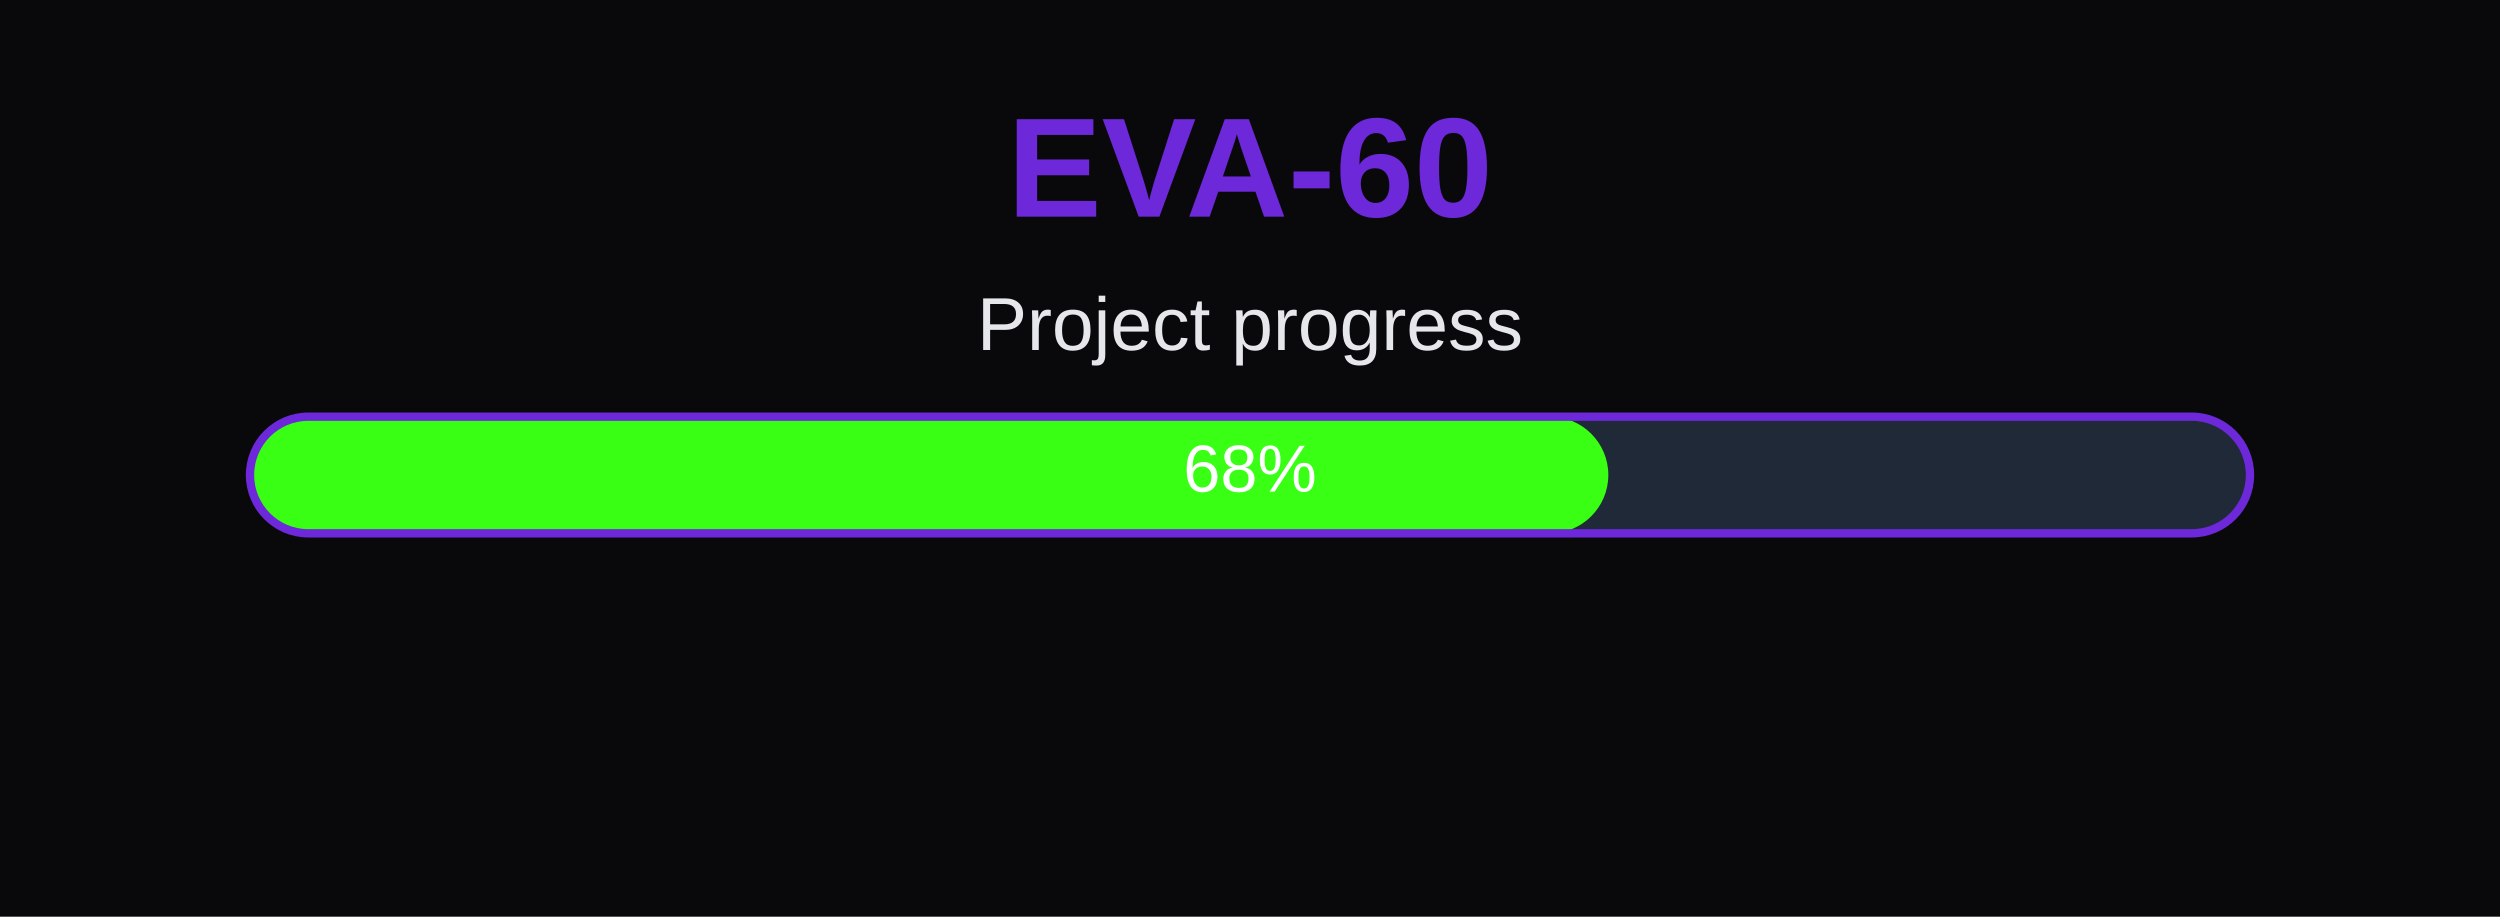
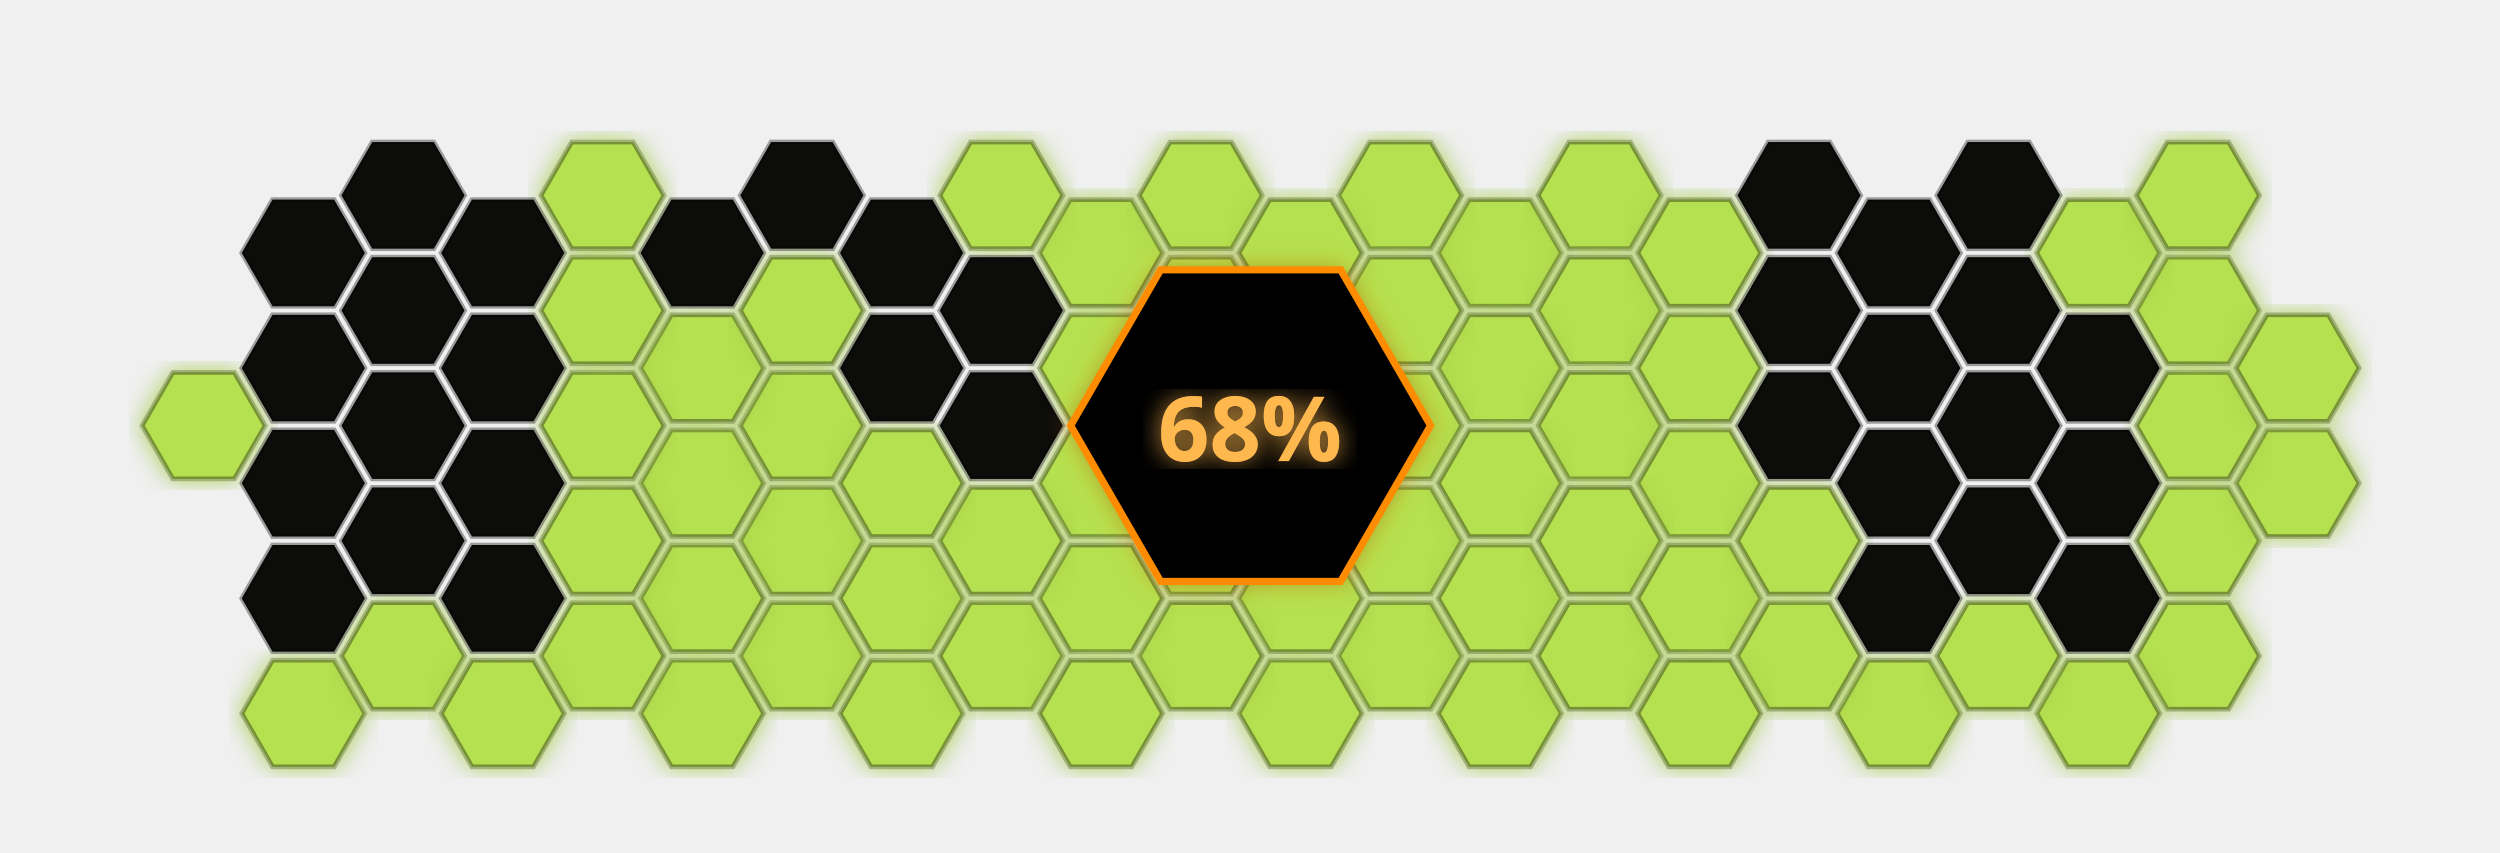
- <svg xmlns="http://www.w3.org/2000/svg" width="600" height="220" viewBox="0 0 600 220">
-   <rect width="600" height="220" fill="#09090B" />
-   <text x="300.0" y="52" text-anchor="middle" font-family="Orbitron, Arial, sans-serif" font-size="34" font-weight="700" fill="#6D28D9">EVA-60</text>
-   <text x="300.0" y="84" text-anchor="middle" font-family="Arial, sans-serif" font-size="18" fill="#E5E7EB">Project progress</text>
-   <rect x="60" y="100" width="480" height="28" rx="14" fill="#1F2937" />
-   <rect x="60" y="100" width="326" height="28" rx="14" fill="#39FF14" />
-   <rect x="60" y="100" width="480" height="28" rx="14" fill="none" stroke="#6D28D9" stroke-width="2" />
-   <text x="300.0" y="118" text-anchor="middle" font-family="Arial, sans-serif" font-size="16" fill="#FFFFFF">68%</text>
+ <svg xmlns="http://www.w3.org/2000/svg" viewBox="0 0 528 180">
+   <style>
+     @font-face {
+       font-family: Orbitron;
+       font-weight: 900;
+       src: url("https://fonts.gstatic.com/s/orbitron/v35/yMJMMIlzdpvBhQQL_SC3X9yhF25-T1nysimBoWgz.woff2") format("woff2");
+     }
+     @keyframes charge {
+       0%, 100% { fill: #0c0c0a; }
+       50%      { fill: #FF8C00; }
+     }
+   </style>
+   <defs>
+     <filter id="g">
+       <feGaussianBlur stdDeviation="2.5" result="blur" />
+       <feMerge>
+         <feMergeNode in="blur" />
+         <feMergeNode in="SourceGraphic" />
+       </feMerge>
+     </filter>
+   </defs>
+   <polygon points="182.36,138.53 175.86,149.79 162.86,149.79 156.36,138.53 162.86,127.27 175.86,127.27" fill="#b5e050" stroke="rgba(0,0,0,0.35)" stroke-width="1" filter="url(#g)" />
+   <polygon points="182.36,114.21 175.86,125.47 162.86,125.47 156.36,114.21 162.86,102.95 175.86,102.95" fill="#b5e050" stroke="rgba(0,0,0,0.35)" stroke-width="1" filter="url(#g)" />
+   <polygon points="203.42,150.69 196.92,161.95 183.92,161.95 177.42,150.69 183.92,139.43 196.92,139.43" fill="#b5e050" stroke="rgba(0,0,0,0.35)" stroke-width="1" filter="url(#g)" />
+   <polygon points="161.30,150.69 154.80,161.95 141.80,161.95 135.30,150.69 141.80,139.43 154.80,139.43" fill="#b5e050" stroke="rgba(0,0,0,0.35)" stroke-width="1" filter="url(#g)" />
+   <polygon points="161.30,126.37 154.80,137.63 141.80,137.63 135.30,126.37 141.80,115.11 154.80,115.11" fill="#b5e050" stroke="rgba(0,0,0,0.35)" stroke-width="1" filter="url(#g)" />
+   <polygon points="308.72,138.53 302.22,149.79 289.22,149.79 282.72,138.53 289.22,127.27 302.22,127.27" fill="#b5e050" stroke="rgba(0,0,0,0.35)" stroke-width="1" filter="url(#g)" />
+   <polygon points="287.66,150.69 281.16,161.95 268.16,161.95 261.66,150.69 268.16,139.43 281.16,139.43" fill="#b5e050" stroke="rgba(0,0,0,0.35)" stroke-width="1" filter="url(#g)" />
+   <polygon points="287.66,126.37 281.16,137.63 268.16,137.63 261.66,126.37 268.16,115.11 281.16,115.11" fill="#b5e050" stroke="rgba(0,0,0,0.35)" stroke-width="1" filter="url(#g)" />
+   <polygon points="161.30,102.05 154.80,113.31 141.80,113.31 135.30,102.05 141.80,90.79 154.80,90.79" fill="#b5e050" stroke="rgba(0,0,0,0.35)" stroke-width="1" filter="url(#g)" />
+   <polygon points="308.72,114.21 302.22,125.47 289.22,125.47 282.72,114.21 289.22,102.95 302.22,102.95" fill="#b5e050" stroke="rgba(0,0,0,0.35)" stroke-width="1" filter="url(#g)" />
+   <polygon points="329.78,53.42 323.28,64.68 310.28,64.68 303.78,53.42 310.28,42.16 323.28,42.16" fill="#b5e050" stroke="rgba(0,0,0,0.35)" stroke-width="1" filter="url(#g)" />
+   <polygon points="350.84,41.26 344.34,52.52 331.34,52.52 324.84,41.26 331.34,30.00 344.34,30.00" fill="#b5e050" stroke="rgba(0,0,0,0.35)" stroke-width="1" filter="url(#g)" />
+   <polygon points="203.42,126.37 196.92,137.63 183.92,137.63 177.42,126.37 183.92,115.11 196.92,115.11" fill="#b5e050" stroke="rgba(0,0,0,0.35)" stroke-width="1" filter="url(#g)" />
+   <polygon points="329.78,150.69 323.28,161.95 310.28,161.95 303.78,150.69 310.28,139.43 323.28,139.43" fill="#b5e050" stroke="rgba(0,0,0,0.35)" stroke-width="1" filter="url(#g)" />
+   <polygon points="182.36,89.89 175.86,101.15 162.86,101.15 156.36,89.89 162.86,78.64 175.86,78.64" fill="#b5e050" stroke="rgba(0,0,0,0.35)" stroke-width="1" filter="url(#g)" />
+   <polygon points="266.60,114.21 260.10,125.47 247.10,125.47 240.60,114.21 247.10,102.95 260.10,102.95" fill="#b5e050" stroke="rgba(0,0,0,0.35)" stroke-width="1" filter="url(#g)" />
+   <polygon points="477.20,138.53 470.70,149.79 457.70,149.79 451.20,138.53 457.70,127.27 470.70,127.27" fill="#b5e050" stroke="rgba(0,0,0,0.35)" stroke-width="1" filter="url(#g)" />
+   <polygon points="350.84,65.58 344.34,76.83 331.34,76.83 324.84,65.58 331.34,54.32 344.34,54.32" fill="#b5e050" stroke="rgba(0,0,0,0.35)" stroke-width="1" filter="url(#g)" />
+   <polygon points="477.20,114.21 470.70,125.47 457.70,125.47 451.20,114.21 457.70,102.95 470.70,102.95" fill="#b5e050" stroke="rgba(0,0,0,0.35)" stroke-width="1" filter="url(#g)" />
+   <polygon points="140.24,138.53 133.74,149.79 120.74,149.79 114.24,138.53 120.74,127.27 133.74,127.27" fill="#b5e050" stroke="rgba(0,0,0,0.35)" stroke-width="1" filter="url(#g)" />
+   <polygon points="224.48,138.53 217.98,149.79 204.98,149.79 198.48,138.53 204.98,127.27 217.98,127.27" fill="#b5e050" stroke="rgba(0,0,0,0.35)" stroke-width="1" filter="url(#g)" />
+   <polygon points="498.26,102.05 491.76,113.31 478.76,113.31 472.26,102.05 478.76,90.79 491.76,90.79" fill="#b5e050" stroke="rgba(0,0,0,0.35)" stroke-width="1" filter="url(#g)" />
+   <polygon points="266.60,138.53 260.10,149.79 247.10,149.79 240.60,138.53 247.10,127.27 260.10,127.27" fill="#b5e050" stroke="rgba(0,0,0,0.35)" stroke-width="1" filter="url(#g)" />
+   <polygon points="477.20,89.89 470.70,101.15 457.70,101.15 451.20,89.89 457.70,78.64 470.70,78.64" fill="#b5e050" stroke="rgba(0,0,0,0.35)" stroke-width="1" filter="url(#g)" />
+   <polygon points="329.78,77.74 323.28,88.99 310.28,88.99 303.78,77.74 310.28,66.48 323.28,66.48" fill="#b5e050" stroke="rgba(0,0,0,0.35)" stroke-width="1" filter="url(#g)" />
+   <polygon points="77.06,150.69 70.56,161.95 57.56,161.95 51.06,150.69 57.56,139.43 70.56,139.43" fill="#b5e050" stroke="rgba(0,0,0,0.35)" stroke-width="1" filter="url(#g)" />
+   <polygon points="140.24,114.21 133.74,125.47 120.74,125.47 114.24,114.21 120.74,102.95 133.74,102.95" fill="#b5e050" stroke="rgba(0,0,0,0.35)" stroke-width="1" filter="url(#g)" />
+   <polygon points="161.30,77.74 154.80,88.99 141.80,88.99 135.30,77.74 141.80,66.48 154.80,66.48" fill="#b5e050" stroke="rgba(0,0,0,0.35)" stroke-width="1" filter="url(#g)" />
+   <polygon points="308.72,89.89 302.22,101.15 289.22,101.15 282.72,89.89 289.22,78.64 302.22,78.64" fill="#b5e050" stroke="rgba(0,0,0,0.35)" stroke-width="1" filter="url(#g)" />
+   <polygon points="329.78,126.37 323.28,137.63 310.28,137.63 303.78,126.37 310.28,115.11 323.28,115.11" fill="#b5e050" stroke="rgba(0,0,0,0.35)" stroke-width="1" filter="url(#g)" />
+   <polygon points="266.60,65.58 260.10,76.83 247.10,76.83 240.60,65.58 247.10,54.32 260.10,54.32" fill="#b5e050" stroke="rgba(0,0,0,0.35)" stroke-width="1" filter="url(#g)" />
+   <polygon points="477.20,65.58 470.70,76.83 457.70,76.83 451.20,65.58 457.70,54.32 470.70,54.32" fill="#b5e050" stroke="rgba(0,0,0,0.35)" stroke-width="1" filter="url(#g)" />
+   <polygon points="308.72,41.26 302.22,52.52 289.22,52.52 282.72,41.26 289.22,30.00 302.22,30.00" fill="#b5e050" stroke="rgba(0,0,0,0.35)" stroke-width="1" filter="url(#g)" />
+   <polygon points="140.24,89.89 133.74,101.15 120.74,101.15 114.24,89.89 120.74,78.64 133.74,78.64" fill="#b5e050" stroke="rgba(0,0,0,0.35)" stroke-width="1" filter="url(#g)" />
+   <polygon points="350.84,89.89 344.34,101.15 331.34,101.15 324.84,89.89 331.34,78.64 344.34,78.64" fill="#b5e050" stroke="rgba(0,0,0,0.35)" stroke-width="1" filter="url(#g)" />
+   <polygon points="329.78,102.05 323.28,113.31 310.28,113.31 303.78,102.05 310.28,90.79 323.28,90.79" fill="#b5e050" stroke="rgba(0,0,0,0.35)" stroke-width="1" filter="url(#g)" />
+   <polygon points="245.54,77.74 239.04,88.99 226.04,88.99 219.54,77.74 226.04,66.48 239.04,66.48" fill="#b5e050" stroke="rgba(0,0,0,0.35)" stroke-width="1" filter="url(#g)" />
+   <polygon points="371.90,102.05 365.40,113.31 352.40,113.31 345.90,102.05 352.40,90.79 365.40,90.79" fill="#b5e050" stroke="rgba(0,0,0,0.35)" stroke-width="1" filter="url(#g)" />
+   <polygon points="140.24,65.58 133.74,76.83 120.74,76.83 114.24,65.58 120.74,54.32 133.74,54.32" fill="#b5e050" stroke="rgba(0,0,0,0.35)" stroke-width="1" filter="url(#g)" />
+   <polygon points="245.54,102.05 239.04,113.31 226.04,113.31 219.54,102.05 226.04,90.79 239.04,90.79" fill="#b5e050" stroke="rgba(0,0,0,0.35)" stroke-width="1" filter="url(#g)" />
+   <polygon points="414.02,150.69 407.52,161.95 394.52,161.95 388.02,150.69 394.52,139.43 407.52,139.43" fill="#b5e050" stroke="rgba(0,0,0,0.35)" stroke-width="1" filter="url(#g)" />
+   <polygon points="308.72,65.58 302.22,76.83 289.22,76.83 282.72,65.58 289.22,54.32 302.22,54.32" fill="#b5e050" stroke="rgba(0,0,0,0.35)" stroke-width="1" filter="url(#g)" />
+   <polygon points="371.90,77.74 365.40,88.99 352.40,88.99 345.90,77.74 352.40,66.48 365.40,66.48" fill="#b5e050" stroke="rgba(0,0,0,0.35)" stroke-width="1" filter="url(#g)" />
+   <polygon points="98.12,138.53 91.62,149.79 78.62,149.79 72.12,138.53 78.62,127.27 91.62,127.27" fill="#b5e050" stroke="rgba(0,0,0,0.35)" stroke-width="1" filter="url(#g)" />
+   <polygon points="245.54,53.42 239.04,64.68 226.04,64.68 219.54,53.42 226.04,42.16 239.04,42.16" fill="#b5e050" stroke="rgba(0,0,0,0.35)" stroke-width="1" filter="url(#g)" />
+   <polygon points="456.14,53.42 449.64,64.68 436.64,64.68 430.14,53.42 436.64,42.16 449.64,42.16" fill="#b5e050" stroke="rgba(0,0,0,0.35)" stroke-width="1" filter="url(#g)" />
+   <polygon points="456.14,150.69 449.64,161.95 436.64,161.95 430.14,150.69 436.64,139.43 449.64,139.43" fill="#b5e050" stroke="rgba(0,0,0,0.35)" stroke-width="1" filter="url(#g)" />
+   <polygon points="477.20,41.26 470.70,52.52 457.70,52.52 451.20,41.26 457.70,30.00 470.70,30.00" fill="#b5e050" stroke="rgba(0,0,0,0.35)" stroke-width="1" filter="url(#g)" />
+   <polygon points="245.54,126.37 239.04,137.63 226.04,137.63 219.54,126.37 226.04,115.11 239.04,115.11" fill="#b5e050" stroke="rgba(0,0,0,0.35)" stroke-width="1" filter="url(#g)" />
+   <polygon points="245.54,150.69 239.04,161.95 226.04,161.95 219.54,150.69 226.04,139.43 239.04,139.43" fill="#b5e050" stroke="rgba(0,0,0,0.35)" stroke-width="1" filter="url(#g)" />
+   <polygon points="350.84,138.53 344.34,149.79 331.34,149.79 324.84,138.53 331.34,127.27 344.34,127.27" fill="#b5e050" stroke="rgba(0,0,0,0.35)" stroke-width="1" filter="url(#g)" />
+   <polygon points="350.84,114.21 344.34,125.47 331.34,125.47 324.84,114.21 331.34,102.95 344.34,102.95" fill="#b5e050" stroke="rgba(0,0,0,0.35)" stroke-width="1" filter="url(#g)" />
+   <polygon points="371.90,126.37 365.40,137.63 352.40,137.63 345.90,126.37 352.40,115.11 365.40,115.11" fill="#b5e050" stroke="rgba(0,0,0,0.35)" stroke-width="1" filter="url(#g)" />
+   <polygon points="224.48,114.21 217.98,125.47 204.98,125.47 198.48,114.21 204.98,102.95 217.98,102.95" fill="#b5e050" stroke="rgba(0,0,0,0.35)" stroke-width="1" filter="url(#g)" />
+   <polygon points="203.42,102.05 196.92,113.31 183.92,113.31 177.42,102.05 183.92,90.79 196.92,90.79" fill="#b5e050" stroke="rgba(0,0,0,0.35)" stroke-width="1" filter="url(#g)" />
+   <polygon points="392.96,138.53 386.46,149.79 373.46,149.79 366.96,138.53 373.46,127.27 386.46,127.27" fill="#b5e050" stroke="rgba(0,0,0,0.35)" stroke-width="1" filter="url(#g)" />
+   <polygon points="435.08,138.53 428.58,149.79 415.58,149.79 409.08,138.53 415.58,127.27 428.58,127.27" fill="#b5e050" stroke="rgba(0,0,0,0.35)" stroke-width="1" filter="url(#g)" />
+   <polygon points="119.18,150.69 112.68,161.95 99.68,161.95 93.18,150.69 99.68,139.43 112.68,139.43" fill="#b5e050" stroke="rgba(0,0,0,0.35)" stroke-width="1" filter="url(#g)" />
+   <polygon points="224.48,41.26 217.98,52.52 204.98,52.52 198.48,41.26 204.98,30.00 217.98,30.00" fill="#b5e050" stroke="rgba(0,0,0,0.35)" stroke-width="1" filter="url(#g)" />
+   <polygon points="371.90,53.42 365.40,64.68 352.40,64.68 345.90,53.42 352.40,42.16 365.40,42.16" fill="#b5e050" stroke="rgba(0,0,0,0.35)" stroke-width="1" filter="url(#g)" />
+   <polygon points="182.36,65.58 175.86,76.83 162.86,76.83 156.36,65.58 162.86,54.32 175.86,54.32" fill="#b5e050" stroke="rgba(0,0,0,0.35)" stroke-width="1" filter="url(#g)" />
+   <polygon points="140.24,41.26 133.74,52.52 120.74,52.52 114.24,41.26 120.74,30.00 133.74,30.00" fill="#b5e050" stroke="rgba(0,0,0,0.35)" stroke-width="1" filter="url(#g)" />
+   <polygon points="392.96,114.21 386.46,125.47 373.46,125.47 366.96,114.21 373.46,102.95 386.46,102.95" fill="#b5e050" stroke="rgba(0,0,0,0.35)" stroke-width="1" filter="url(#g)" />
+   <polygon points="56.00,89.89 49.50,101.15 36.50,101.15 30.00,89.89 36.50,78.64 49.50,78.64" fill="#b5e050" stroke="rgba(0,0,0,0.35)" stroke-width="1" filter="url(#g)" />
+   <polygon points="266.60,41.26 260.10,52.52 247.10,52.52 240.60,41.26 247.10,30.00 260.10,30.00" fill="#b5e050" stroke="rgba(0,0,0,0.35)" stroke-width="1" filter="url(#g)" />
+   <polygon points="498.26,77.74 491.76,88.99 478.76,88.99 472.26,77.74 478.76,66.48 491.76,66.48" fill="#b5e050" stroke="rgba(0,0,0,0.35)" stroke-width="1" filter="url(#g)" />
+   <polygon points="287.66,53.42 281.16,64.68 268.16,64.68 261.66,53.42 268.16,42.16 281.16,42.16" fill="#b5e050" stroke="rgba(0,0,0,0.35)" stroke-width="1" filter="url(#g)" />
+   <polygon points="371.90,150.69 365.40,161.95 352.40,161.95 345.90,150.69 352.40,139.43 365.40,139.43" fill="#b5e050" stroke="rgba(0,0,0,0.35)" stroke-width="1" filter="url(#g)" />
+   <polygon points="161.30,53.42 154.80,64.68 141.80,64.68 135.30,53.42 141.80,42.16 154.80,42.16" fill="#0c0c0a" stroke="rgba(0,0,0,0.35)" stroke-width="1" style="animation: charge 5.0s ease-in-out infinite; animation-delay: 0.000s;" />
+   <polygon points="456.14,77.74 449.64,88.99 436.64,88.99 430.14,77.74 436.64,66.48 449.64,66.48" fill="#0c0c0a" stroke="rgba(0,0,0,0.35)" stroke-width="1" style="animation: charge 5.0s ease-in-out infinite; animation-delay: 0.333s;" />
+   <polygon points="77.06,126.37 70.56,137.63 57.56,137.63 51.06,126.37 57.56,115.11 70.56,115.11" fill="#0c0c0a" stroke="rgba(0,0,0,0.35)" stroke-width="1" style="animation: charge 5.0s ease-in-out infinite; animation-delay: 0.667s;" />
+   <polygon points="224.48,65.58 217.98,76.83 204.98,76.83 198.48,65.58 204.98,54.32 217.98,54.32" fill="#0c0c0a" stroke="rgba(0,0,0,0.35)" stroke-width="1" style="animation: charge 5.0s ease-in-out infinite; animation-delay: 1.000s;" />
+   <polygon points="224.48,89.89 217.98,101.15 204.98,101.15 198.48,89.89 204.98,78.64 217.98,78.64" fill="#0c0c0a" stroke="rgba(0,0,0,0.35)" stroke-width="1" style="animation: charge 5.0s ease-in-out infinite; animation-delay: 1.333s;" />
+   <polygon points="456.14,126.37 449.64,137.63 436.64,137.63 430.14,126.37 436.64,115.11 449.64,115.11" fill="#0c0c0a" stroke="rgba(0,0,0,0.35)" stroke-width="1" style="animation: charge 5.0s ease-in-out infinite; animation-delay: 1.667s;" />
+   <polygon points="203.42,53.42 196.92,64.68 183.92,64.68 177.42,53.42 183.92,42.16 196.92,42.16" fill="#0c0c0a" stroke="rgba(0,0,0,0.35)" stroke-width="1" style="animation: charge 5.0s ease-in-out infinite; animation-delay: 2.000s;" />
+   <polygon points="456.14,102.05 449.64,113.31 436.64,113.31 430.14,102.05 436.64,90.79 449.64,90.79" fill="#0c0c0a" stroke="rgba(0,0,0,0.35)" stroke-width="1" style="animation: charge 5.0s ease-in-out infinite; animation-delay: 2.333s;" />
+   <polygon points="203.42,77.74 196.92,88.99 183.92,88.99 177.42,77.74 183.92,66.48 196.92,66.48" fill="#0c0c0a" stroke="rgba(0,0,0,0.35)" stroke-width="1" style="animation: charge 5.0s ease-in-out infinite; animation-delay: 2.667s;" />
+   <polygon points="392.96,89.89 386.46,101.15 373.46,101.15 366.96,89.89 373.46,78.64 386.46,78.64" fill="#0c0c0a" stroke="rgba(0,0,0,0.35)" stroke-width="1" style="animation: charge 5.0s ease-in-out infinite; animation-delay: 3.000s;" />
+   <polygon points="182.36,41.26 175.86,52.52 162.86,52.52 156.36,41.26 162.86,30.00 175.86,30.00" fill="#0c0c0a" stroke="rgba(0,0,0,0.35)" stroke-width="1" style="animation: charge 5.0s ease-in-out infinite; animation-delay: 3.333s;" />
+   <polygon points="414.02,126.37 407.52,137.63 394.52,137.63 388.02,126.37 394.52,115.11 407.52,115.11" fill="#0c0c0a" stroke="rgba(0,0,0,0.35)" stroke-width="1" style="animation: charge 5.0s ease-in-out infinite; animation-delay: 3.667s;" />
+   <polygon points="119.18,53.42 112.68,64.68 99.68,64.68 93.18,53.42 99.68,42.16 112.68,42.16" fill="#0c0c0a" stroke="rgba(0,0,0,0.35)" stroke-width="1" style="animation: charge 5.0s ease-in-out infinite; animation-delay: 4.000s;" />
+   <polygon points="119.18,126.37 112.68,137.63 99.68,137.63 93.18,126.37 99.68,115.11 112.68,115.11" fill="#0c0c0a" stroke="rgba(0,0,0,0.35)" stroke-width="1" style="animation: charge 5.0s ease-in-out infinite; animation-delay: 4.333s;" />
+   <polygon points="435.08,41.26 428.58,52.52 415.58,52.52 409.08,41.26 415.58,30.00 428.58,30.00" fill="#0c0c0a" stroke="rgba(0,0,0,0.35)" stroke-width="1" style="animation: charge 5.0s ease-in-out infinite; animation-delay: 4.667s;" />
+   <polygon points="435.08,114.21 428.58,125.47 415.58,125.47 409.08,114.21 415.58,102.95 428.58,102.95" fill="#0c0c0a" stroke="rgba(0,0,0,0.35)" stroke-width="1" />
+   <polygon points="98.12,114.21 91.62,125.47 78.62,125.47 72.12,114.21 78.62,102.95 91.62,102.95" fill="#0c0c0a" stroke="rgba(0,0,0,0.35)" stroke-width="1" />
+   <polygon points="119.18,77.74 112.68,88.99 99.68,88.99 93.18,77.74 99.68,66.48 112.68,66.48" fill="#0c0c0a" stroke="rgba(0,0,0,0.35)" stroke-width="1" />
+   <polygon points="119.18,102.05 112.68,113.31 99.68,113.31 93.18,102.05 99.68,90.79 112.68,90.79" fill="#0c0c0a" stroke="rgba(0,0,0,0.35)" stroke-width="1" />
+   <polygon points="392.96,65.58 386.46,76.83 373.46,76.83 366.96,65.58 373.46,54.32 386.46,54.32" fill="#0c0c0a" stroke="rgba(0,0,0,0.35)" stroke-width="1" />
+   <polygon points="77.06,102.05 70.56,113.31 57.56,113.31 51.06,102.05 57.56,90.79 70.56,90.79" fill="#0c0c0a" stroke="rgba(0,0,0,0.35)" stroke-width="1" />
+   <polygon points="392.96,41.26 386.46,52.52 373.46,52.52 366.96,41.26 373.46,30.00 386.46,30.00" fill="#0c0c0a" stroke="rgba(0,0,0,0.35)" stroke-width="1" />
+   <polygon points="414.02,102.05 407.52,113.31 394.52,113.31 388.02,102.05 394.52,90.79 407.52,90.79" fill="#0c0c0a" stroke="rgba(0,0,0,0.35)" stroke-width="1" />
+   <polygon points="435.08,65.58 428.58,76.83 415.58,76.83 409.08,65.58 415.58,54.32 428.58,54.32" fill="#0c0c0a" stroke="rgba(0,0,0,0.35)" stroke-width="1" />
+   <polygon points="435.08,89.89 428.58,101.15 415.58,101.15 409.08,89.89 415.58,78.64 428.58,78.64" fill="#0c0c0a" stroke="rgba(0,0,0,0.35)" stroke-width="1" />
+   <polygon points="414.02,53.42 407.52,64.68 394.52,64.68 388.02,53.42 394.52,42.16 407.52,42.16" fill="#0c0c0a" stroke="rgba(0,0,0,0.35)" stroke-width="1" />
+   <polygon points="98.12,41.26 91.62,52.52 78.62,52.52 72.12,41.26 78.62,30.00 91.62,30.00" fill="#0c0c0a" stroke="rgba(0,0,0,0.35)" stroke-width="1" />
+   <polygon points="98.12,89.89 91.62,101.15 78.62,101.15 72.12,89.89 78.62,78.64 91.62,78.64" fill="#0c0c0a" stroke="rgba(0,0,0,0.35)" stroke-width="1" />
+   <polygon points="414.02,77.74 407.52,88.99 394.52,88.99 388.02,77.74 394.52,66.48 407.52,66.48" fill="#0c0c0a" stroke="rgba(0,0,0,0.35)" stroke-width="1" />
+   <polygon points="77.06,77.74 70.56,88.99 57.56,88.99 51.06,77.74 57.56,66.48 70.56,66.48" fill="#0c0c0a" stroke="rgba(0,0,0,0.35)" stroke-width="1" />
+   <polygon points="77.06,53.42 70.56,64.68 57.56,64.68 51.06,53.42 57.56,42.16 70.56,42.16" fill="#0c0c0a" stroke="rgba(0,0,0,0.35)" stroke-width="1" />
+   <polygon points="98.12,65.58 91.62,76.83 78.62,76.83 72.12,65.58 78.62,54.32 91.62,54.32" fill="#0c0c0a" stroke="rgba(0,0,0,0.35)" stroke-width="1" />
+   <polygon points="302.13,89.89 283.13,122.80 245.13,122.80 226.13,89.89 245.13,56.99 283.13,56.99" fill="#000000" stroke="#FF8C00" stroke-width="1.5" />
+   <polygon points="302.13,89.89 283.13,122.80 245.13,122.80 226.13,89.89 245.13,56.99 283.13,56.99" fill="#000000" stroke="#FF8C00" stroke-width="1.5" filter="url(#g)" opacity="0.5" />
+   <text x="264" y="90" text-anchor="middle" dominant-baseline="central" fill="#ffb84d" font-size="19" font-family="'Orbitron','Arial Black',sans-serif" font-weight="900" filter="url(#g)" opacity="0.8">68%</text>
+   <text x="264" y="90" text-anchor="middle" dominant-baseline="central" fill="#ffb84d" font-size="19" font-family="'Orbitron','Arial Black',sans-serif" font-weight="900">68%</text>
</svg>
